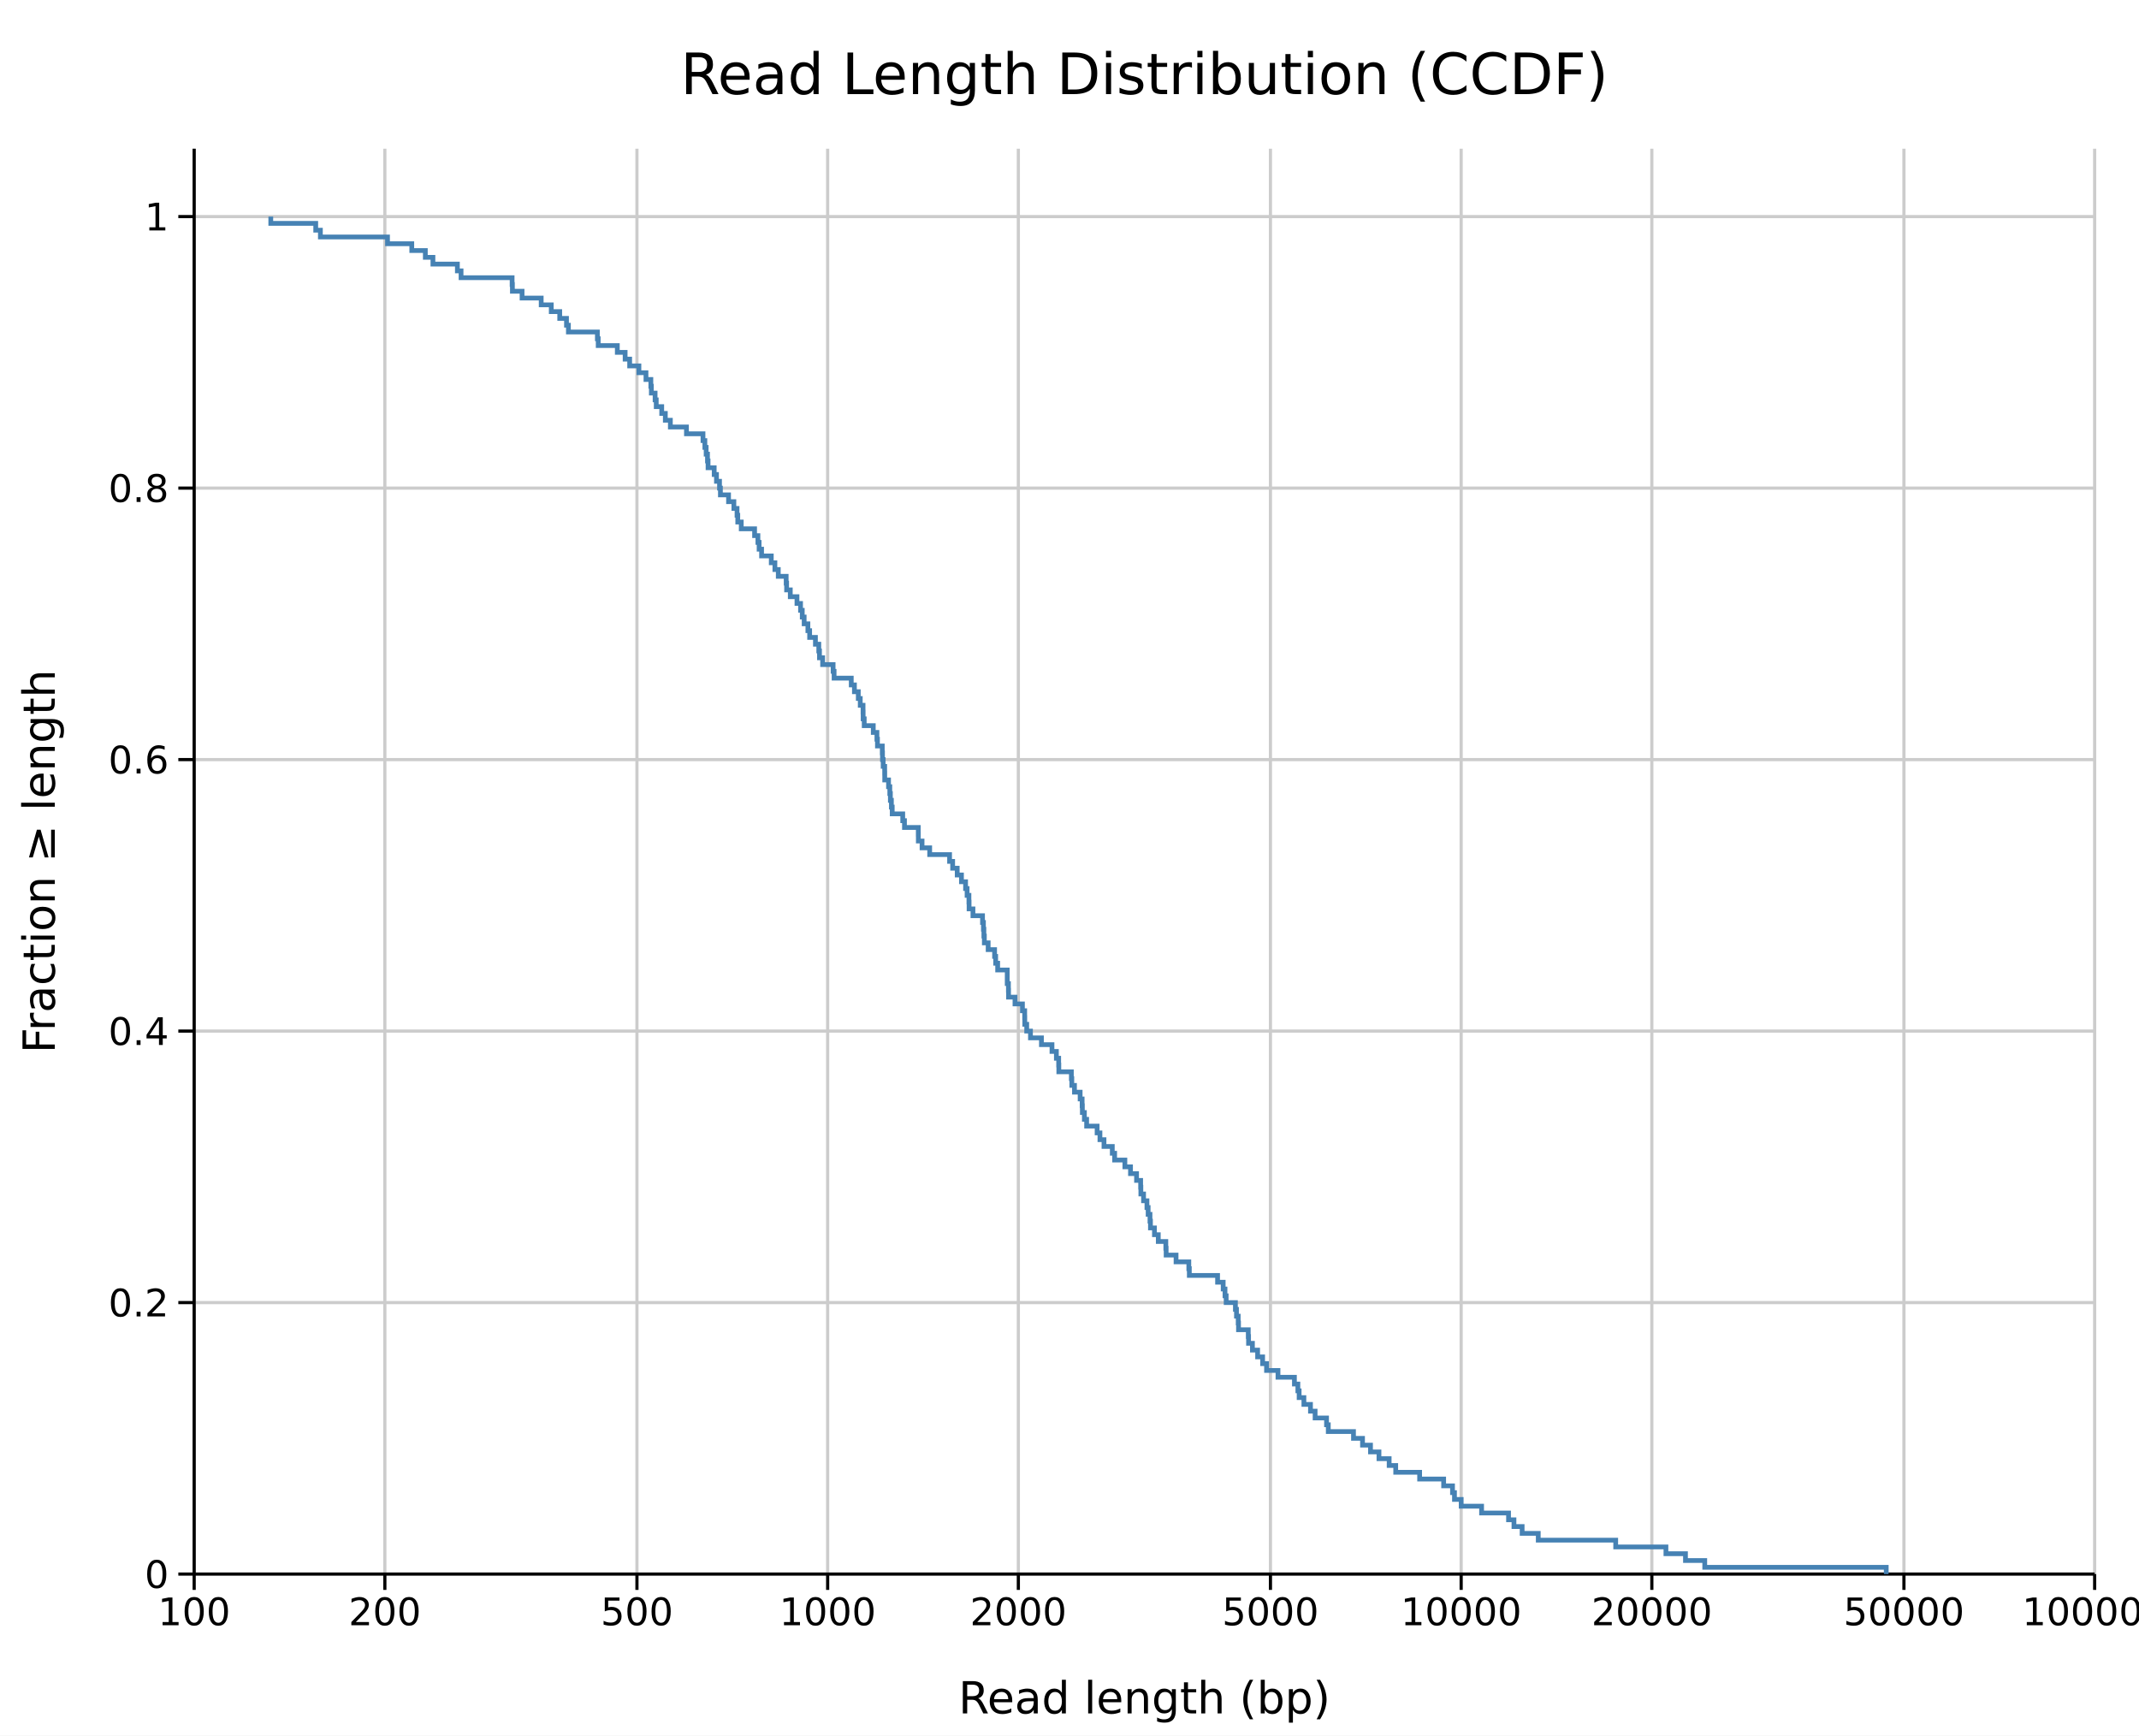
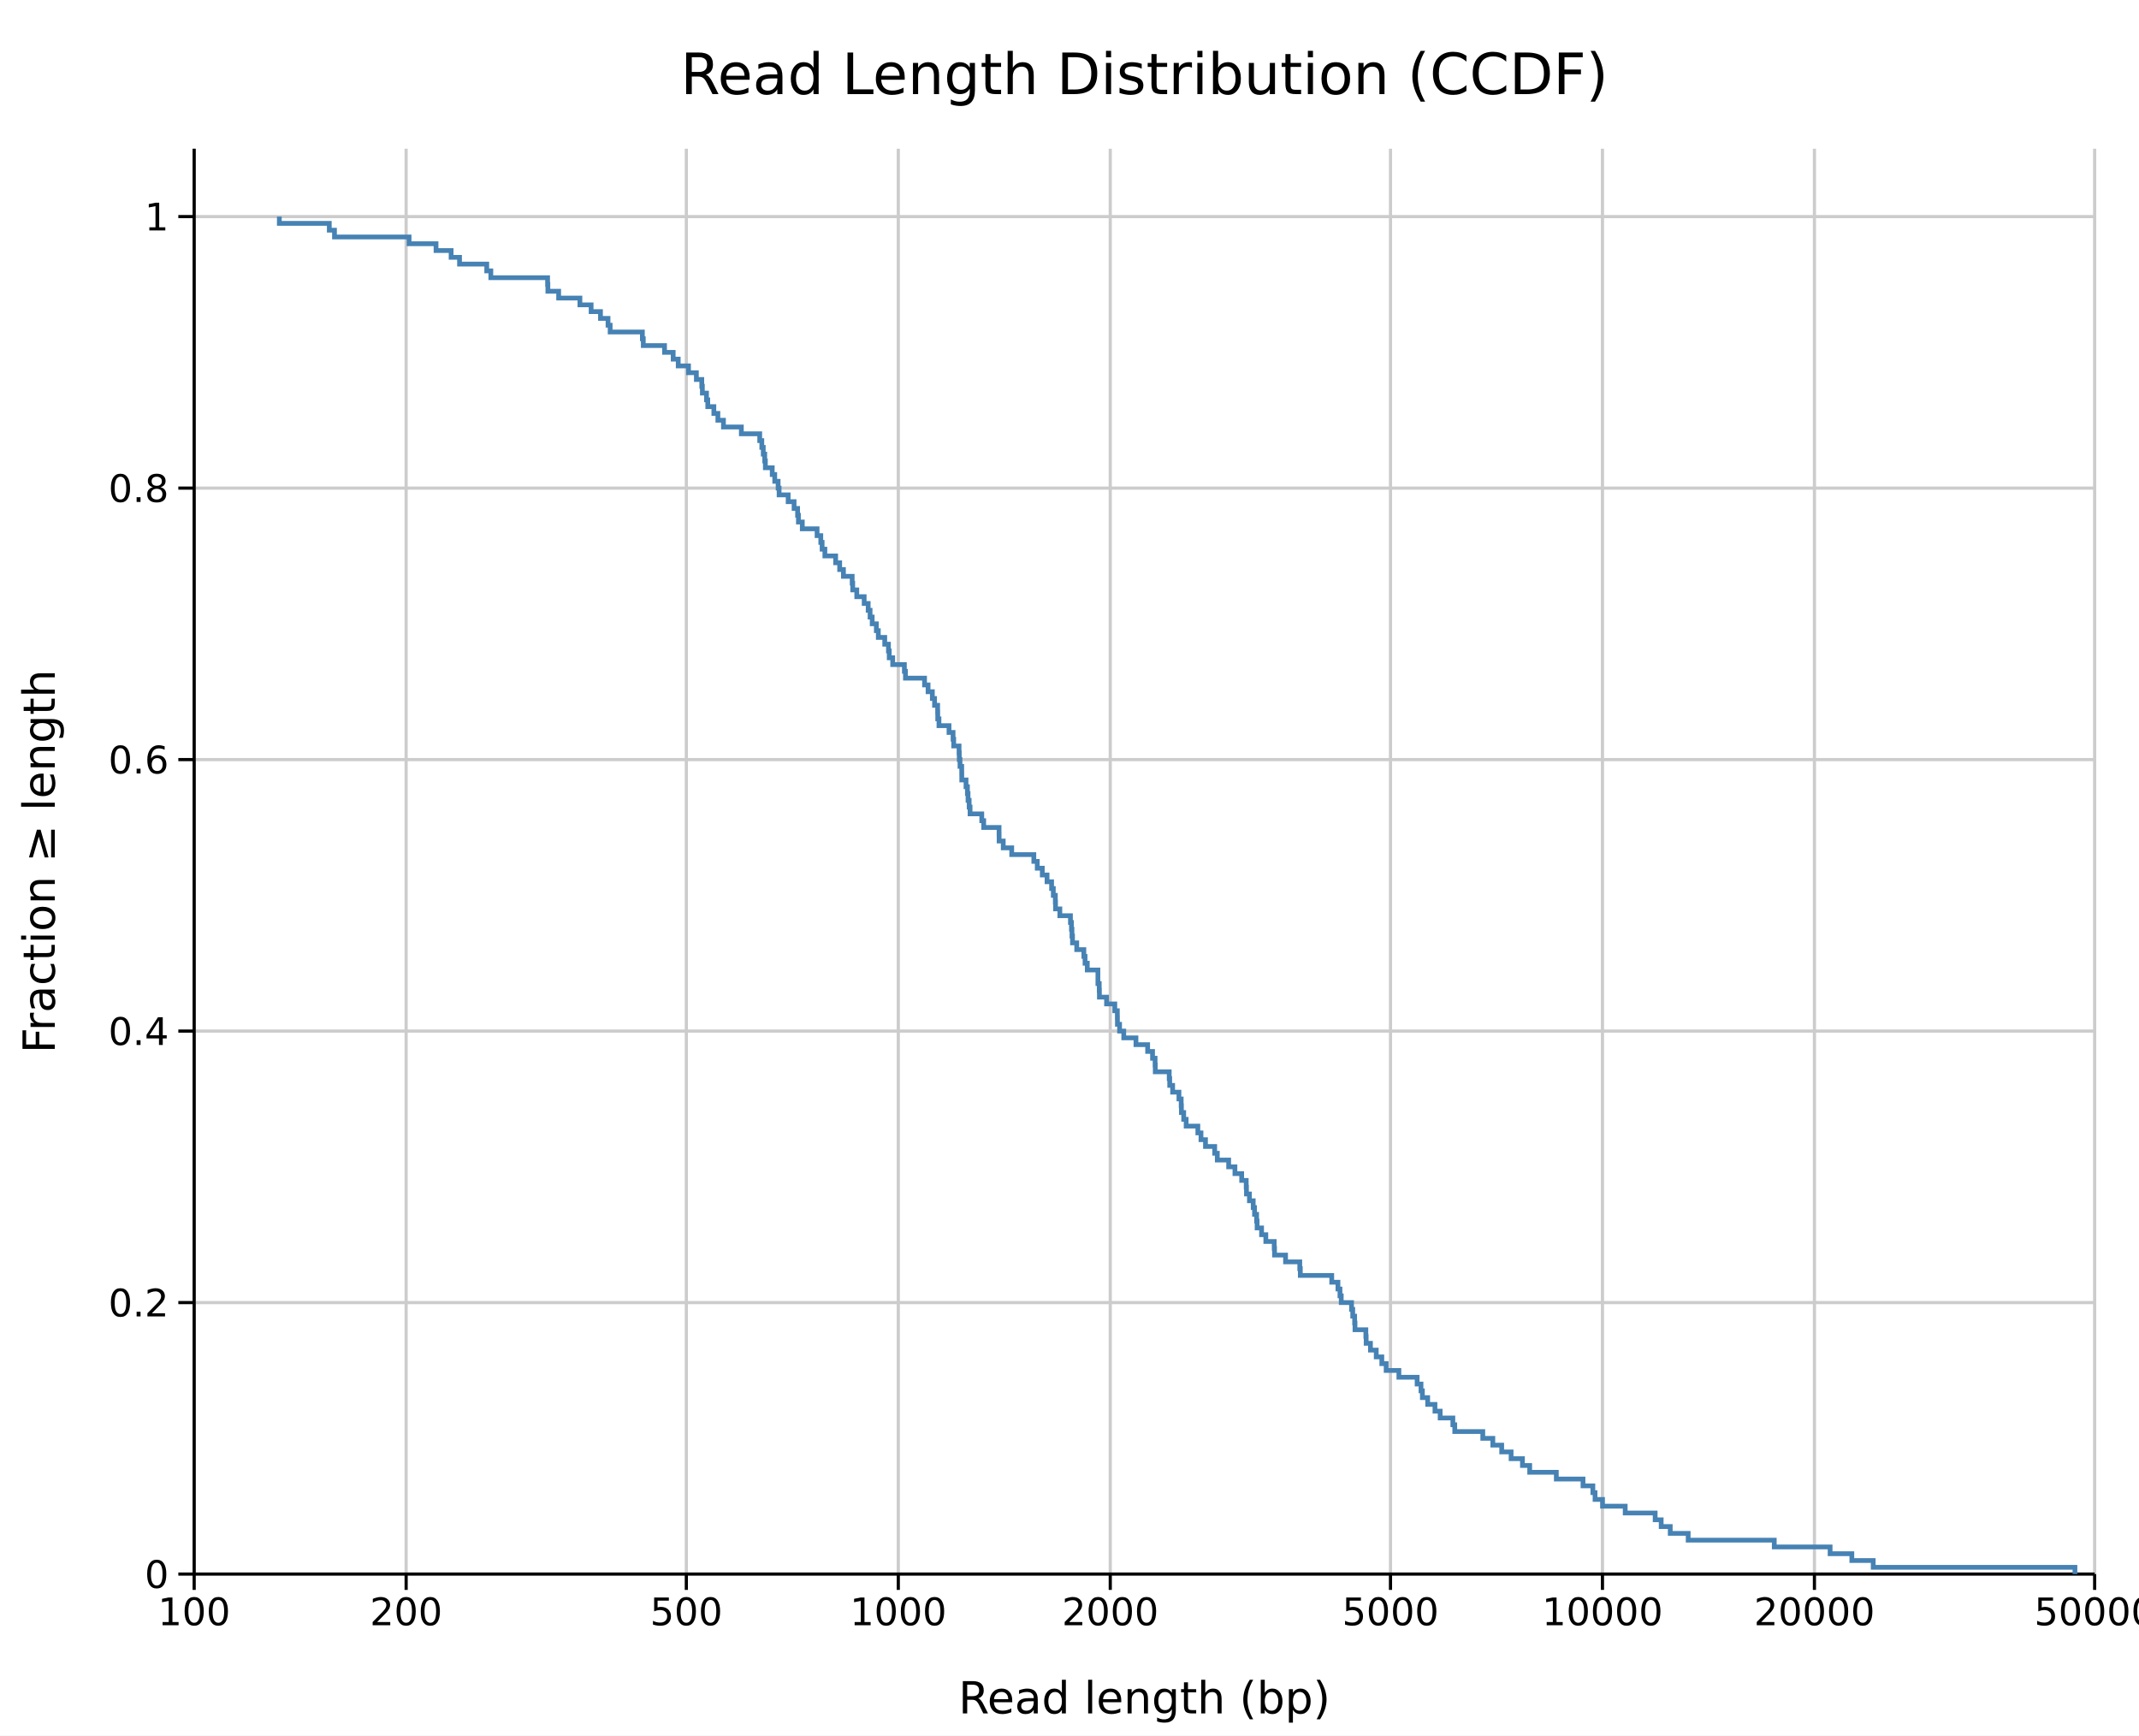
<svg xmlns="http://www.w3.org/2000/svg" width="675.3" height="547.95" font-family="DejaVu Sans, Verdana, Liberation Sans, Arial, sans-serif" fill="black">
  <rect width="100%" height="100%" fill="white" />
  <defs>
    <clipPath id="kuva-clip-2">
      <rect x="61.3" y="46.95" width="600" height="450" />
    </clipPath>
  </defs>
  <line x1="61.3" y1="46.95" x2="61.3" y2="496.95" stroke="#cccccc" stroke-width="1" />
-   <line x1="121.5" y1="46.95" x2="121.5" y2="496.95" stroke="#cccccc" stroke-width="1" />
-   <line x1="201.09" y1="46.95" x2="201.09" y2="496.95" stroke="#cccccc" stroke-width="1" />
-   <line x1="261.3" y1="46.95" x2="261.3" y2="496.95" stroke="#cccccc" stroke-width="1" />
-   <line x1="321.5" y1="46.95" x2="321.5" y2="496.95" stroke="#cccccc" stroke-width="1" />
-   <line x1="401.09" y1="46.95" x2="401.09" y2="496.95" stroke="#cccccc" stroke-width="1" />
-   <line x1="461.3" y1="46.95" x2="461.3" y2="496.95" stroke="#cccccc" stroke-width="1" />
-   <line x1="521.5" y1="46.95" x2="521.5" y2="496.95" stroke="#cccccc" stroke-width="1" />
-   <line x1="601.09" y1="46.95" x2="601.09" y2="496.95" stroke="#cccccc" stroke-width="1" />
+   <line x1="128.22" y1="46.95" x2="128.22" y2="496.95" stroke="#cccccc" stroke-width="1" />
+   <line x1="216.68" y1="46.95" x2="216.68" y2="496.95" stroke="#cccccc" stroke-width="1" />
+   <line x1="283.6" y1="46.95" x2="283.6" y2="496.95" stroke="#cccccc" stroke-width="1" />
+   <line x1="350.52" y1="46.95" x2="350.52" y2="496.95" stroke="#cccccc" stroke-width="1" />
+   <line x1="438.99" y1="46.95" x2="438.99" y2="496.95" stroke="#cccccc" stroke-width="1" />
+   <line x1="505.91" y1="46.95" x2="505.91" y2="496.95" stroke="#cccccc" stroke-width="1" />
+   <line x1="572.83" y1="46.95" x2="572.83" y2="496.95" stroke="#cccccc" stroke-width="1" />
  <line x1="661.3" y1="46.95" x2="661.3" y2="496.95" stroke="#cccccc" stroke-width="1" />
  <line x1="61.3" y1="411.24" x2="661.3" y2="411.24" stroke="#cccccc" stroke-width="1" />
  <line x1="61.3" y1="325.52" x2="661.3" y2="325.52" stroke="#cccccc" stroke-width="1" />
  <line x1="61.3" y1="239.81" x2="661.3" y2="239.81" stroke="#cccccc" stroke-width="1" />
  <line x1="61.3" y1="154.1" x2="661.3" y2="154.1" stroke="#cccccc" stroke-width="1" />
  <line x1="61.3" y1="68.38" x2="661.3" y2="68.38" stroke="#cccccc" stroke-width="1" />
  <line x1="61.3" y1="496.95" x2="661.3" y2="496.95" stroke="#000000" stroke-width="1" />
  <line x1="61.3" y1="46.95" x2="61.3" y2="496.95" stroke="#000000" stroke-width="1" />
  <line x1="61.3" y1="496.95" x2="61.3" y2="501.95" stroke="#000000" stroke-width="1" />
  <text x="61.3" y="513.09" font-size="12" text-anchor="middle">100</text>
-   <line x1="121.5" y1="496.95" x2="121.5" y2="501.95" stroke="#000000" stroke-width="1" />
-   <text x="121.5" y="513.09" font-size="12" text-anchor="middle">200</text>
-   <line x1="201.09" y1="496.95" x2="201.09" y2="501.95" stroke="#000000" stroke-width="1" />
-   <text x="201.09" y="513.09" font-size="12" text-anchor="middle">500</text>
-   <line x1="261.3" y1="496.95" x2="261.3" y2="501.95" stroke="#000000" stroke-width="1" />
-   <text x="261.3" y="513.09" font-size="12" text-anchor="middle">1000</text>
-   <line x1="321.5" y1="496.95" x2="321.5" y2="501.95" stroke="#000000" stroke-width="1" />
-   <text x="321.5" y="513.09" font-size="12" text-anchor="middle">2000</text>
-   <line x1="401.09" y1="496.95" x2="401.09" y2="501.95" stroke="#000000" stroke-width="1" />
-   <text x="401.09" y="513.09" font-size="12" text-anchor="middle">5000</text>
-   <line x1="461.3" y1="496.95" x2="461.3" y2="501.95" stroke="#000000" stroke-width="1" />
-   <text x="461.3" y="513.09" font-size="12" text-anchor="middle">10000</text>
-   <line x1="521.5" y1="496.95" x2="521.5" y2="501.95" stroke="#000000" stroke-width="1" />
-   <text x="521.5" y="513.09" font-size="12" text-anchor="middle">20000</text>
-   <line x1="601.09" y1="496.95" x2="601.09" y2="501.95" stroke="#000000" stroke-width="1" />
-   <text x="601.09" y="513.09" font-size="12" text-anchor="middle">50000</text>
+   <line x1="128.22" y1="496.95" x2="128.22" y2="501.95" stroke="#000000" stroke-width="1" />
+   <text x="128.22" y="513.09" font-size="12" text-anchor="middle">200</text>
+   <line x1="216.68" y1="496.95" x2="216.68" y2="501.95" stroke="#000000" stroke-width="1" />
+   <text x="216.68" y="513.09" font-size="12" text-anchor="middle">500</text>
+   <line x1="283.6" y1="496.95" x2="283.6" y2="501.95" stroke="#000000" stroke-width="1" />
+   <text x="283.6" y="513.09" font-size="12" text-anchor="middle">1000</text>
+   <line x1="350.52" y1="496.95" x2="350.52" y2="501.95" stroke="#000000" stroke-width="1" />
+   <text x="350.52" y="513.09" font-size="12" text-anchor="middle">2000</text>
+   <line x1="438.99" y1="496.95" x2="438.99" y2="501.95" stroke="#000000" stroke-width="1" />
+   <text x="438.99" y="513.09" font-size="12" text-anchor="middle">5000</text>
+   <line x1="505.91" y1="496.95" x2="505.91" y2="501.95" stroke="#000000" stroke-width="1" />
+   <text x="505.91" y="513.09" font-size="12" text-anchor="middle">10000</text>
+   <line x1="572.83" y1="496.95" x2="572.83" y2="501.95" stroke="#000000" stroke-width="1" />
+   <text x="572.83" y="513.09" font-size="12" text-anchor="middle">20000</text>
  <line x1="661.3" y1="496.95" x2="661.3" y2="501.95" stroke="#000000" stroke-width="1" />
-   <text x="661.3" y="513.09" font-size="12" text-anchor="middle">100000</text>
+   <text x="661.3" y="513.09" font-size="12" text-anchor="middle">50000</text>
  <line x1="56.3" y1="496.95" x2="61.3" y2="496.95" stroke="#000000" stroke-width="1" />
  <text x="53.3" y="501.33" font-size="12" text-anchor="end">0</text>
  <line x1="56.3" y1="411.24" x2="61.3" y2="411.24" stroke="#000000" stroke-width="1" />
  <text x="53.3" y="415.61" font-size="12" text-anchor="end">0.2</text>
  <line x1="56.3" y1="325.52" x2="61.3" y2="325.52" stroke="#000000" stroke-width="1" />
  <text x="53.3" y="329.9" font-size="12" text-anchor="end">0.4</text>
  <line x1="56.3" y1="239.81" x2="61.3" y2="239.81" stroke="#000000" stroke-width="1" />
  <text x="53.3" y="244.18" font-size="12" text-anchor="end">0.6</text>
  <line x1="56.3" y1="154.1" x2="61.3" y2="154.1" stroke="#000000" stroke-width="1" />
  <text x="53.3" y="158.47" font-size="12" text-anchor="end">0.8</text>
  <line x1="56.3" y1="68.38" x2="61.3" y2="68.38" stroke="#000000" stroke-width="1" />
  <text x="53.3" y="72.76" font-size="12" text-anchor="end">1</text>
  <text x="361.3" y="540.95" font-size="14" text-anchor="middle">Read length (bp)</text>
  <text x="17.3" y="271.95" font-size="14" text-anchor="middle" transform="rotate(-90,17.3,271.95)">Fraction ≥ length</text>
  <text x="361.3" y="29.71" font-size="18" text-anchor="middle">Read Length Distribution (CCDF)</text>
  <g clip-path="url(#kuva-clip-2)">
-     <path d="M 85.49,68.38 V 70.52 H 99.68 V 72.67 H 101.15 V 74.81 H 122.34 V 76.95 H 130 V 79.1 H 134.28 V 81.24 H 136.68 V 83.38 H 144.4 V 85.52 H 145.56 V 87.67 H 161.68 V 89.81 H 161.77 V 91.95 H 164.82 V 94.1 H 170.86 V 96.24 H 174.04 V 98.38 H 176.71 V 100.52 H 178.85 V 102.67 H 179.45 V 104.81 H 188.6 V 106.95 H 188.86 V 109.1 H 194.89 V 111.24 H 197.36 V 113.38 H 198.79 V 115.52 H 201.71 V 117.67 H 203.94 V 119.81 H 205.48 V 121.95 H 205.64 V 124.1 H 206.82 V 126.24 H 207.18 V 128.38 H 208.91 V 130.52 H 210.05 V 132.67 H 211.64 V 134.81 H 216.72 V 136.95 H 221.94 V 139.1 H 222.53 V 141.24 H 222.94 V 143.38 H 223.36 V 145.52 H 223.54 V 147.67 H 225.48 V 149.81 H 226.2 V 151.95 H 227.16 V 154.1 H 227.44 V 156.24 H 230.01 V 158.38 H 231.69 V 160.52 H 232.69 V 162.67 H 232.92 V 164.81 H 234.02 V 166.95 H 238.23 V 169.1 H 239.28 V 171.24 H 239.66 V 173.38 H 240.44 V 175.52 H 243.5 V 177.67 H 244.64 V 179.81 H 245.71 V 181.95 H 248.2 V 184.1 H 248.34 V 186.24 H 249.5 V 188.38 H 251.61 V 190.52 H 252.74 V 192.67 H 253.28 V 194.81 H 253.88 V 196.95 H 255.06 V 199.1 H 255.61 V 201.24 H 257.44 V 203.38 H 258.5 V 205.52 H 258.72 V 207.67 H 259.71 V 209.81 H 263.02 V 211.95 H 263.33 V 214.1 H 268.75 V 216.24 H 269.75 V 218.38 H 270.97 V 220.52 H 271.59 V 222.67 H 272.47 V 224.81 H 272.5 V 226.95 H 272.84 V 229.1 H 275.7 V 231.24 H 276.85 V 233.38 H 277.02 V 235.52 H 278.54 V 237.67 H 278.61 V 239.81 H 278.82 V 241.95 H 279.3 V 244.1 H 279.32 V 246.24 H 280.52 V 248.38 H 280.92 V 250.52 H 281.1 V 252.67 H 281.42 V 254.81 H 281.68 V 256.95 H 285 V 259.1 H 285.55 V 261.24 H 289.91 V 263.38 H 289.93 V 265.52 H 291.1 V 267.67 H 293.51 V 269.81 H 299.79 V 271.95 H 300.76 V 274.1 H 302.2 V 276.24 H 303.54 V 278.38 H 304.84 V 280.52 H 305.32 V 282.67 H 305.9 V 284.81 H 305.95 V 286.95 H 307.17 V 289.1 H 310.19 V 291.24 H 310.48 V 293.38 H 310.62 V 295.52 H 310.77 V 297.67 H 311.97 V 299.81 H 314 V 301.95 H 314.34 V 304.1 H 314.97 V 306.24 H 317.99 V 308.38 H 317.99 V 310.52 H 318.37 V 312.67 H 318.41 V 314.81 H 320.44 V 316.95 H 322.79 V 319.1 H 323.5 V 321.24 H 323.53 V 323.38 H 324.14 V 325.52 H 325.33 V 327.67 H 328.79 V 329.81 H 332.12 V 331.95 H 333.51 V 334.1 H 334.23 V 336.24 H 334.28 V 338.38 H 338.24 V 340.52 H 338.38 V 342.67 H 339.22 V 344.81 H 341.01 V 346.95 H 341.64 V 349.1 H 341.71 V 351.24 H 342.35 V 353.38 H 343.06 V 355.52 H 346.37 V 357.67 H 347.26 V 359.81 H 348.54 V 361.95 H 351.16 V 364.1 H 351.9 V 366.24 H 355.13 V 368.38 H 356.91 V 370.52 H 358.82 V 372.67 H 360.11 V 374.81 H 360.18 V 376.95 H 361.03 V 379.1 H 362.1 V 381.24 H 362.48 V 383.38 H 363.06 V 385.52 H 363.21 V 387.67 H 364.47 V 389.81 H 365.68 V 391.95 H 368.06 V 394.1 H 368.16 V 396.24 H 371.29 V 398.38 H 375.32 V 400.52 H 375.48 V 402.67 H 384.4 V 404.81 H 386.17 V 406.95 H 386.74 V 409.1 H 387.11 V 411.24 H 390.03 V 413.38 H 390.37 V 415.52 H 390.91 V 417.67 H 391.01 V 419.81 H 394.09 V 421.95 H 394.18 V 424.1 H 395.4 V 426.24 H 397.04 V 428.38 H 398.62 V 430.52 H 399.86 V 432.67 H 403.47 V 434.81 H 408.66 V 436.95 H 409.75 V 439.1 H 410.15 V 441.24 H 411.65 V 443.38 H 413.73 V 445.52 H 415.19 V 447.67 H 418.8 V 449.81 H 419.35 V 451.95 H 427.31 V 454.1 H 430.16 V 456.24 H 432.68 V 458.38 H 435.35 V 460.52 H 438.57 V 462.67 H 440.64 V 464.81 H 448.19 V 466.95 H 455.77 V 469.1 H 458.57 V 471.24 H 459.19 V 473.38 H 461.31 V 475.52 H 467.75 V 477.67 H 476.26 V 479.81 H 477.97 V 481.95 H 480.55 V 484.1 H 485.64 V 486.24 H 510.09 V 488.38 H 525.95 V 490.52 H 532.12 V 492.67 H 538.2 V 494.81 H 595.5 V 496.95" stroke="#4682b4" stroke-width="1.5" fill="none" />
+     <path d="M 88.19,68.38 V 70.52 H 103.96 V 72.67 H 105.6 V 74.81 H 129.15 V 76.95 H 137.66 V 79.1 H 142.42 V 81.24 H 145.08 V 83.38 H 153.67 V 85.52 H 154.96 V 87.67 H 172.88 V 89.81 H 172.97 V 91.95 H 176.37 V 94.1 H 183.08 V 96.24 H 186.62 V 98.38 H 189.58 V 100.52 H 191.96 V 102.67 H 192.63 V 104.81 H 202.8 V 106.95 H 203.09 V 109.1 H 209.8 V 111.24 H 212.53 V 113.38 H 214.12 V 115.52 H 217.37 V 117.67 H 219.85 V 119.81 H 221.56 V 121.95 H 221.74 V 124.1 H 223.05 V 126.24 H 223.45 V 128.38 H 225.37 V 130.52 H 226.64 V 132.67 H 228.4 V 134.81 H 234.05 V 136.95 H 239.85 V 139.1 H 240.51 V 141.24 H 240.97 V 143.38 H 241.43 V 145.52 H 241.63 V 147.67 H 243.8 V 149.81 H 244.59 V 151.95 H 245.66 V 154.1 H 245.97 V 156.24 H 248.83 V 158.38 H 250.7 V 160.52 H 251.81 V 162.67 H 252.07 V 164.81 H 253.29 V 166.95 H 257.96 V 169.1 H 259.13 V 171.24 H 259.55 V 173.38 H 260.42 V 175.52 H 263.82 V 177.67 H 265.09 V 179.81 H 266.28 V 181.95 H 269.04 V 184.1 H 269.21 V 186.24 H 270.49 V 188.38 H 272.83 V 190.52 H 274.09 V 192.67 H 274.69 V 194.81 H 275.36 V 196.95 H 276.67 V 199.1 H 277.29 V 201.24 H 279.32 V 203.38 H 280.49 V 205.52 H 280.74 V 207.67 H 281.83 V 209.81 H 285.52 V 211.95 H 285.86 V 214.1 H 291.89 V 216.24 H 293 V 218.38 H 294.35 V 220.52 H 295.05 V 222.67 H 296.02 V 224.81 H 296.05 V 226.95 H 296.44 V 229.1 H 299.61 V 231.24 H 300.89 V 233.38 H 301.09 V 235.52 H 302.78 V 237.67 H 302.85 V 239.81 H 303.08 V 241.95 H 303.62 V 244.1 H 303.64 V 246.24 H 304.98 V 248.38 H 305.42 V 250.52 H 305.62 V 252.67 H 305.97 V 254.81 H 306.26 V 256.95 H 309.95 V 259.1 H 310.56 V 261.24 H 315.41 V 263.38 H 315.43 V 265.52 H 316.73 V 267.67 H 319.41 V 269.81 H 326.39 V 271.95 H 327.47 V 274.1 H 329.06 V 276.24 H 330.56 V 278.38 H 332 V 280.52 H 332.54 V 282.67 H 333.18 V 284.81 H 333.24 V 286.95 H 334.6 V 289.1 H 337.95 V 291.24 H 338.27 V 293.38 H 338.43 V 295.52 H 338.6 V 297.67 H 339.93 V 299.81 H 342.18 V 301.95 H 342.56 V 304.1 H 343.26 V 306.24 H 346.62 V 308.38 H 346.62 V 310.52 H 347.04 V 312.67 H 347.09 V 314.81 H 349.35 V 316.95 H 351.95 V 319.1 H 352.75 V 321.24 H 352.78 V 323.38 H 353.46 V 325.52 H 354.78 V 327.67 H 358.63 V 329.81 H 362.32 V 331.95 H 363.87 V 334.1 H 364.67 V 336.24 H 364.73 V 338.38 H 369.13 V 340.52 H 369.29 V 342.67 H 370.21 V 344.81 H 372.2 V 346.95 H 372.91 V 349.1 H 372.98 V 351.24 H 373.7 V 353.38 H 374.48 V 355.52 H 378.17 V 357.67 H 379.16 V 359.81 H 380.58 V 361.95 H 383.49 V 364.1 H 384.31 V 366.24 H 387.9 V 368.38 H 389.88 V 370.52 H 392.01 V 372.67 H 393.44 V 374.81 H 393.52 V 376.95 H 394.46 V 379.1 H 395.65 V 381.24 H 396.07 V 383.38 H 396.72 V 385.52 H 396.88 V 387.67 H 398.29 V 389.81 H 399.63 V 391.95 H 402.28 V 394.1 H 402.38 V 396.24 H 405.86 V 398.38 H 410.35 V 400.52 H 410.52 V 402.67 H 420.44 V 404.81 H 422.4 V 406.95 H 423.04 V 409.1 H 423.44 V 411.24 H 426.69 V 413.38 H 427.07 V 415.52 H 427.67 V 417.67 H 427.78 V 419.81 H 431.21 V 421.95 H 431.31 V 424.1 H 432.66 V 426.24 H 434.49 V 428.38 H 436.25 V 430.52 H 437.62 V 432.67 H 441.64 V 434.81 H 447.4 V 436.95 H 448.62 V 439.1 H 449.06 V 441.24 H 450.73 V 443.38 H 453.03 V 445.52 H 454.67 V 447.67 H 458.68 V 449.81 H 459.28 V 451.95 H 468.13 V 454.1 H 471.3 V 456.24 H 474.1 V 458.38 H 477.07 V 460.52 H 480.65 V 462.67 H 482.94 V 464.81 H 491.34 V 466.95 H 499.77 V 469.1 H 502.88 V 471.24 H 503.57 V 473.38 H 505.93 V 475.52 H 513.09 V 477.67 H 522.55 V 479.81 H 524.45 V 481.95 H 527.31 V 484.1 H 532.97 V 486.24 H 560.15 V 488.38 H 577.78 V 490.52 H 584.64 V 492.67 H 591.39 V 494.81 H 655.08 V 496.95" stroke="#4682b4" stroke-width="1.5" fill="none" />
  </g>
</svg>
